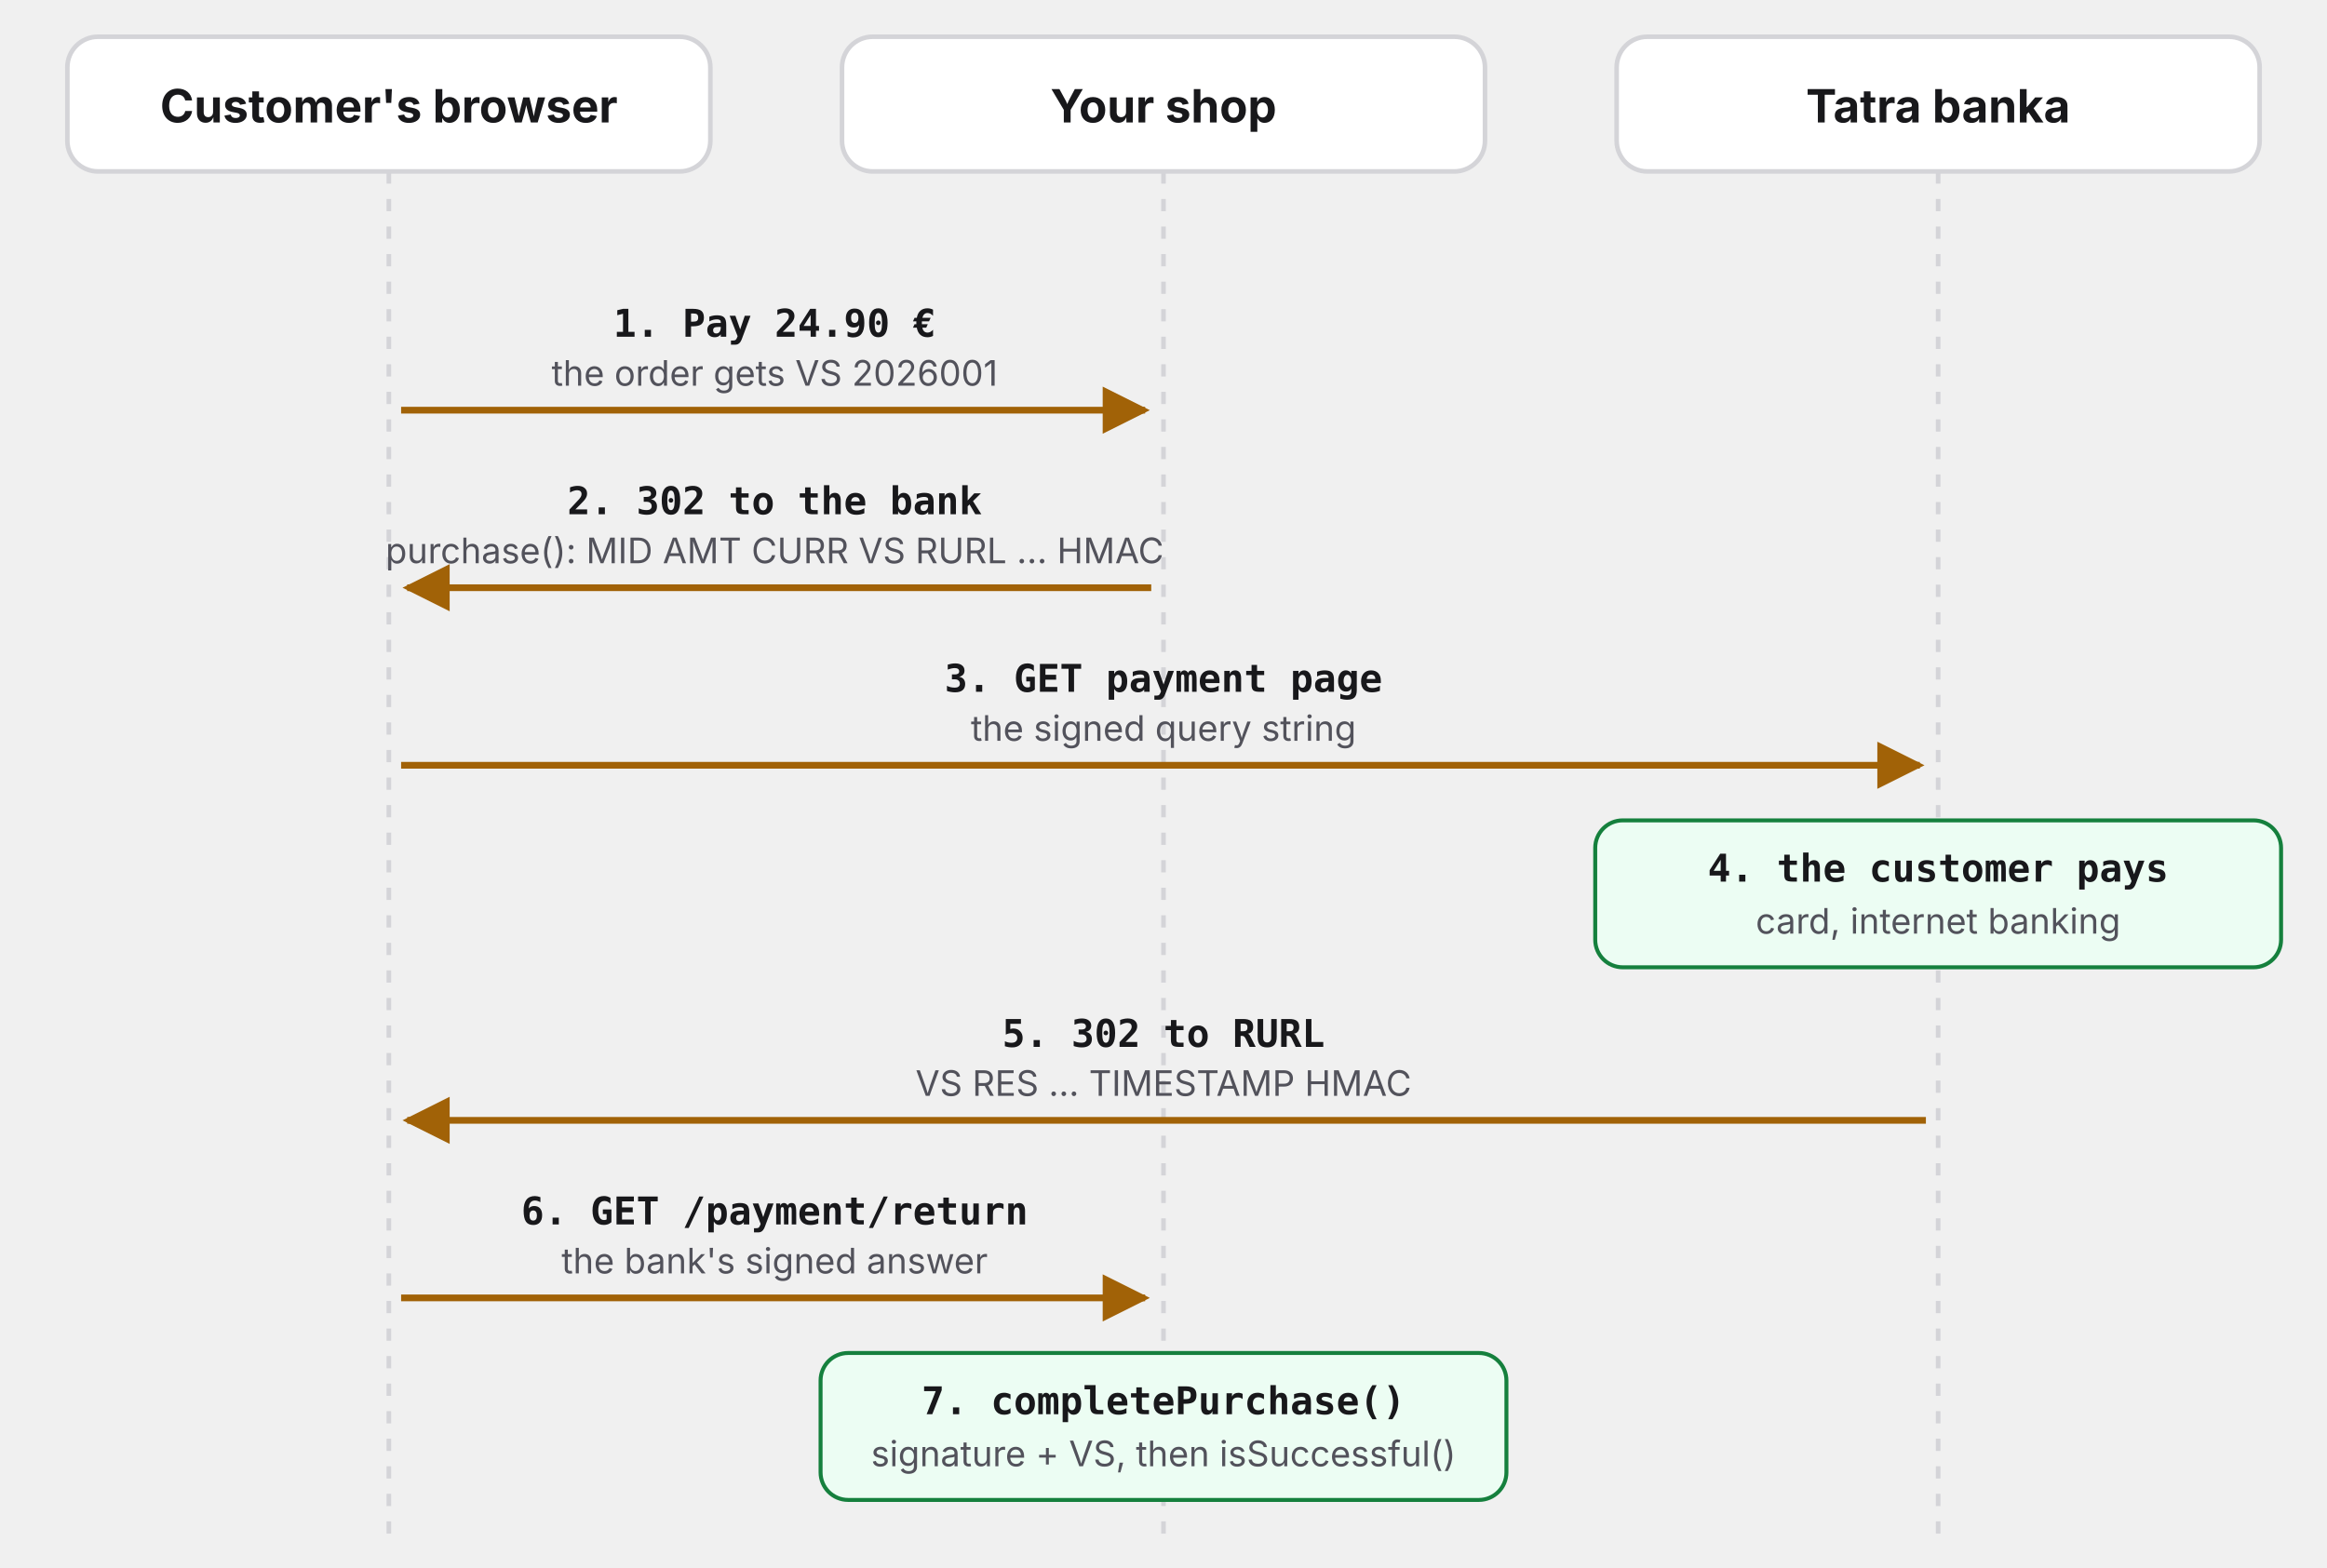
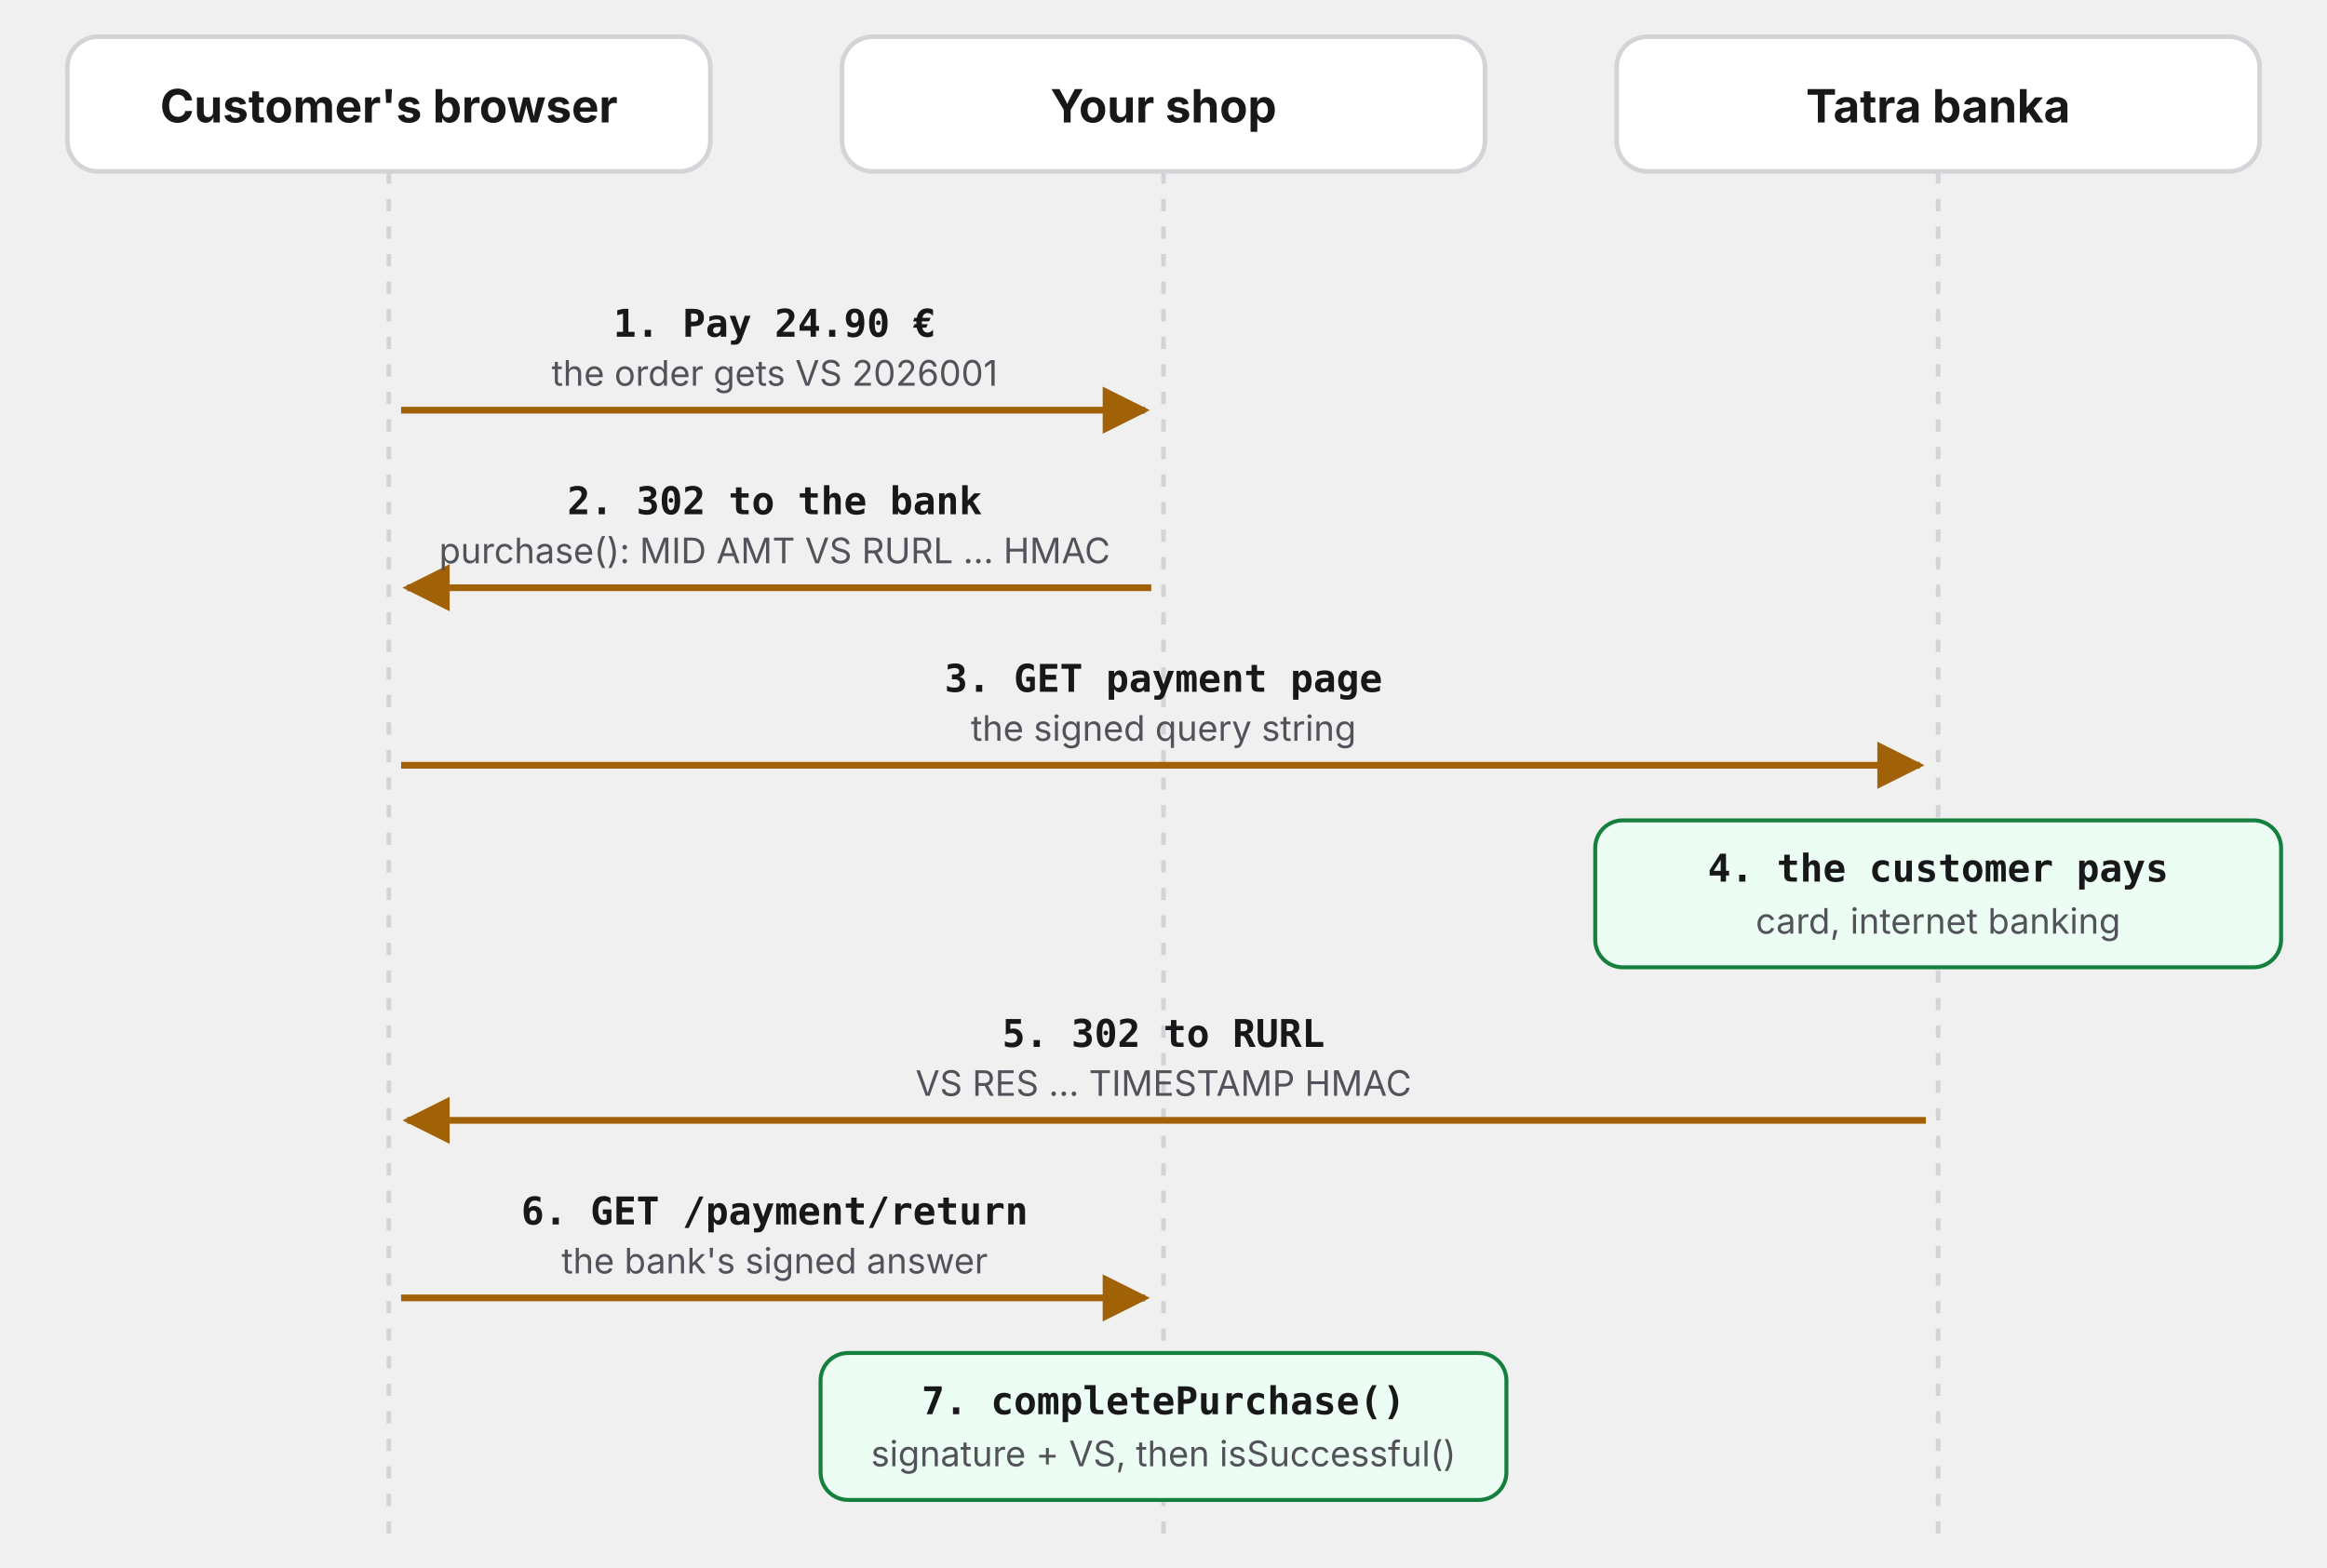
<svg xmlns="http://www.w3.org/2000/svg" viewBox="0 0 760 512" width="760" height="512" role="img" aria-labelledby="t d">
  <defs>
    <marker id="arrow" viewBox="0 0 10 10" refX="9" refY="5" markerWidth="7" markerHeight="7" orient="auto-start-reverse">
      <path d="M0 0L10 5L0 10z" fill="#a16207" />
    </marker>
  </defs>
  <rect x="22" y="12" width="210" height="44" rx="10" fill="#ffffff" stroke="#d4d4d8" stroke-width="1.5" />
  <text x="127" y="40" font-family="Inter, ui-sans-serif, system-ui, -apple-system, 'Segoe UI', Roboto, sans-serif" font-size="15" font-weight="700" fill="#18181b" text-anchor="middle">Customer's browser</text>
  <path d="M127 56V502" stroke="#d4d4d8" stroke-width="1.5" stroke-dasharray="4 5" />
  <rect x="275" y="12" width="210" height="44" rx="10" fill="#ffffff" stroke="#d4d4d8" stroke-width="1.5" />
  <text x="380" y="40" font-family="Inter, ui-sans-serif, system-ui, -apple-system, 'Segoe UI', Roboto, sans-serif" font-size="15" font-weight="700" fill="#18181b" text-anchor="middle">Your shop</text>
  <path d="M380 56V502" stroke="#d4d4d8" stroke-width="1.5" stroke-dasharray="4 5" />
  <rect x="528" y="12" width="210" height="44" rx="10" fill="#ffffff" stroke="#d4d4d8" stroke-width="1.5" />
  <text x="633" y="40" font-family="Inter, ui-sans-serif, system-ui, -apple-system, 'Segoe UI', Roboto, sans-serif" font-size="15" font-weight="700" fill="#18181b" text-anchor="middle">Tatra banka</text>
  <path d="M633 56V502" stroke="#d4d4d8" stroke-width="1.5" stroke-dasharray="4 5" />
  <path d="M131 134H374" stroke="#a16207" stroke-width="2.2" marker-end="url(#arrow)" />
  <text x="253" y="110" font-family="ui-monospace, SFMono-Regular, Menlo, Consolas, monospace" font-size="12.5" font-weight="700" fill="#18181b" text-anchor="middle">1. Pay 24.90 €</text>
  <text x="253" y="126" font-family="Inter, ui-sans-serif, system-ui, -apple-system, 'Segoe UI', Roboto, sans-serif" font-size="11.5" fill="#52525b" text-anchor="middle">the order gets VS 2026001</text>
  <path d="M376 192H133" stroke="#a16207" stroke-width="2.2" marker-end="url(#arrow)" />
  <text x="253" y="168" font-family="ui-monospace, SFMono-Regular, Menlo, Consolas, monospace" font-size="12.5" font-weight="700" fill="#18181b" text-anchor="middle">2. 302 to the bank</text>
-   <text x="253" y="184" font-family="Inter, ui-sans-serif, system-ui, -apple-system, 'Segoe UI', Roboto, sans-serif" font-size="11.5" fill="#52525b" text-anchor="middle">purchase(): MID AMT CURR VS RURL … HMAC</text>
+   <text x="253" y="184" font-family="Inter, ui-sans-serif, system-ui, -apple-system, 'Segoe UI', Roboto, sans-serif" font-size="11.5" fill="#52525b" text-anchor="middle">purchase(): MID AMT VS RURL … HMAC</text>
  <path d="M131 250H627" stroke="#a16207" stroke-width="2.2" marker-end="url(#arrow)" />
  <text x="380" y="226" font-family="ui-monospace, SFMono-Regular, Menlo, Consolas, monospace" font-size="12.5" font-weight="700" fill="#18181b" text-anchor="middle">3. GET payment page</text>
  <text x="380" y="242" font-family="Inter, ui-sans-serif, system-ui, -apple-system, 'Segoe UI', Roboto, sans-serif" font-size="11.5" fill="#52525b" text-anchor="middle">the signed query string</text>
  <rect x="521" y="268" width="224" height="48" rx="9" fill="#ecfdf3" stroke="#15803d" stroke-width="1.3" />
  <text x="633" y="288" font-family="ui-monospace, SFMono-Regular, Menlo, Consolas, monospace" font-size="12.5" font-weight="700" fill="#18181b" text-anchor="middle">4. the customer pays</text>
  <text x="633" y="305" font-family="Inter, ui-sans-serif, system-ui, -apple-system, 'Segoe UI', Roboto, sans-serif" font-size="11.5" fill="#52525b" text-anchor="middle">card, internet banking</text>
  <path d="M629 366H133" stroke="#a16207" stroke-width="2.2" marker-end="url(#arrow)" />
  <text x="380" y="342" font-family="ui-monospace, SFMono-Regular, Menlo, Consolas, monospace" font-size="12.5" font-weight="700" fill="#18181b" text-anchor="middle">5. 302 to RURL</text>
  <text x="380" y="358" font-family="Inter, ui-sans-serif, system-ui, -apple-system, 'Segoe UI', Roboto, sans-serif" font-size="11.5" fill="#52525b" text-anchor="middle">VS RES … TIMESTAMP HMAC</text>
  <path d="M131 424H374" stroke="#a16207" stroke-width="2.2" marker-end="url(#arrow)" />
  <text x="253" y="400" font-family="ui-monospace, SFMono-Regular, Menlo, Consolas, monospace" font-size="12.5" font-weight="700" fill="#18181b" text-anchor="middle">6. GET /payment/return</text>
  <text x="253" y="416" font-family="Inter, ui-sans-serif, system-ui, -apple-system, 'Segoe UI', Roboto, sans-serif" font-size="11.5" fill="#52525b" text-anchor="middle">the bank's signed answer</text>
  <rect x="268" y="442" width="224" height="48" rx="9" fill="#ecfdf3" stroke="#15803d" stroke-width="1.3" />
  <text x="380" y="462" font-family="ui-monospace, SFMono-Regular, Menlo, Consolas, monospace" font-size="12.5" font-weight="700" fill="#18181b" text-anchor="middle">7. completePurchase()</text>
  <text x="380" y="479" font-family="Inter, ui-sans-serif, system-ui, -apple-system, 'Segoe UI', Roboto, sans-serif" font-size="11.5" fill="#52525b" text-anchor="middle">signature + VS, then isSuccessful()</text>
</svg>
